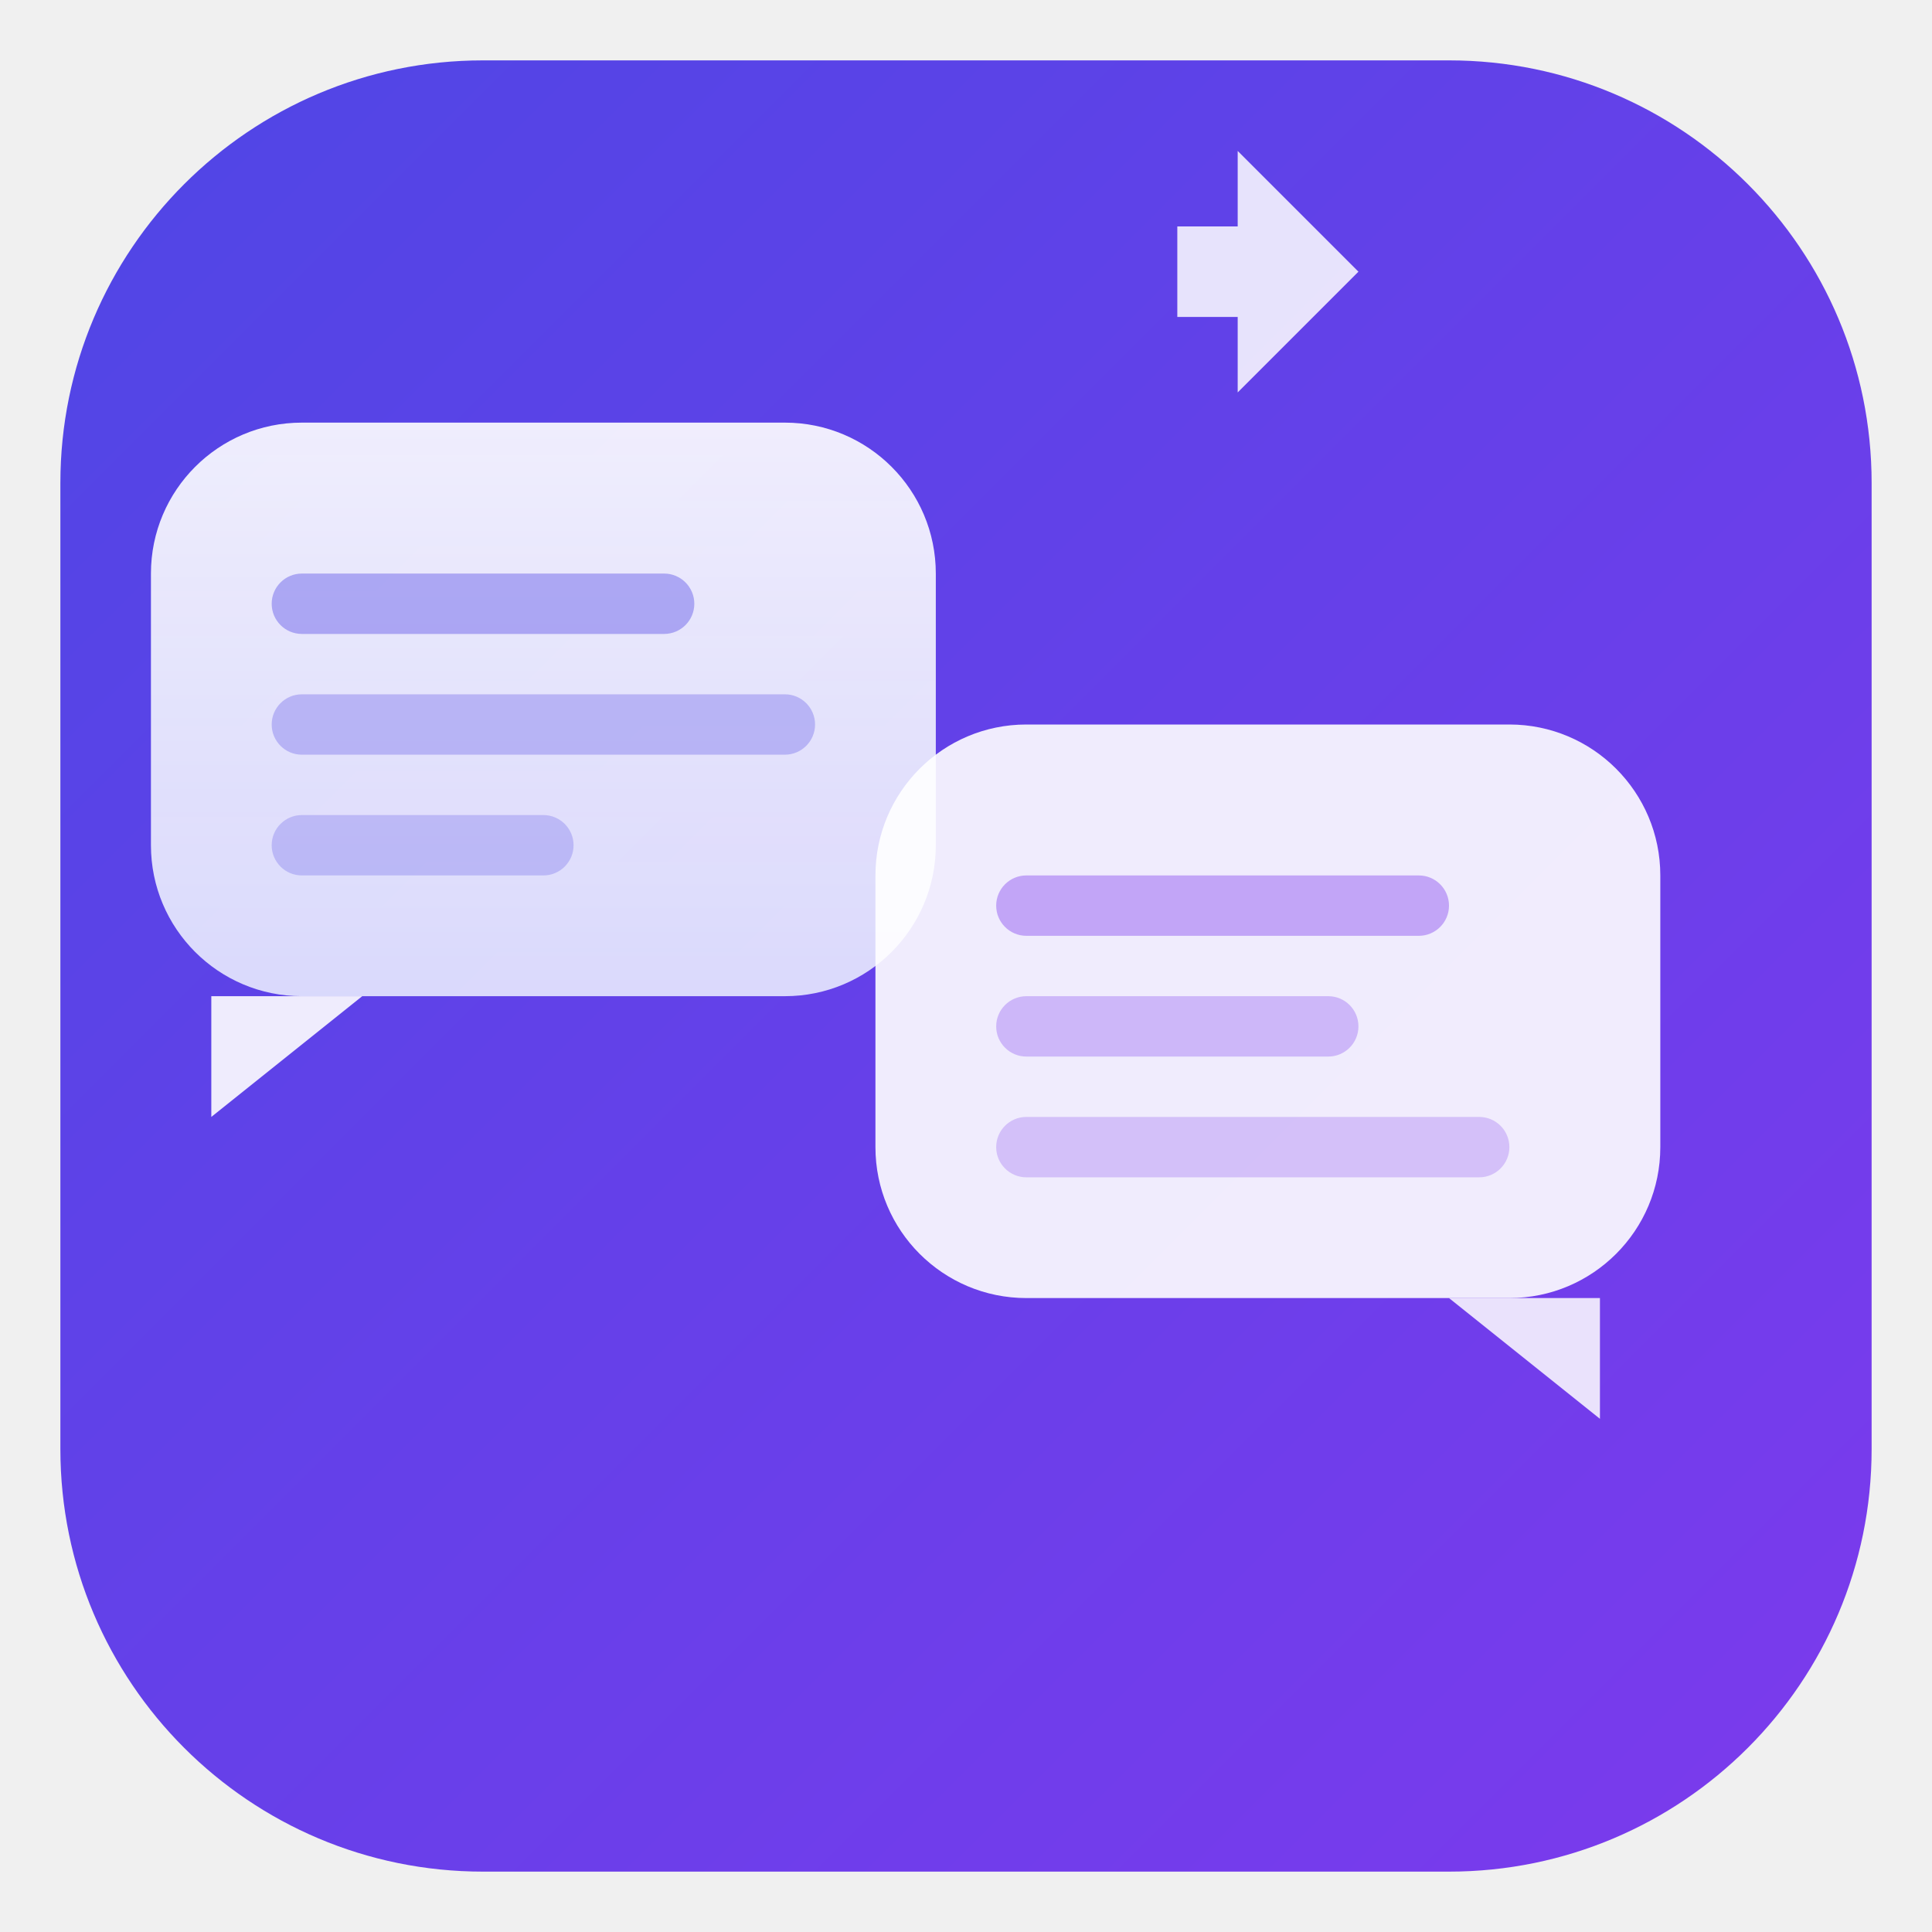
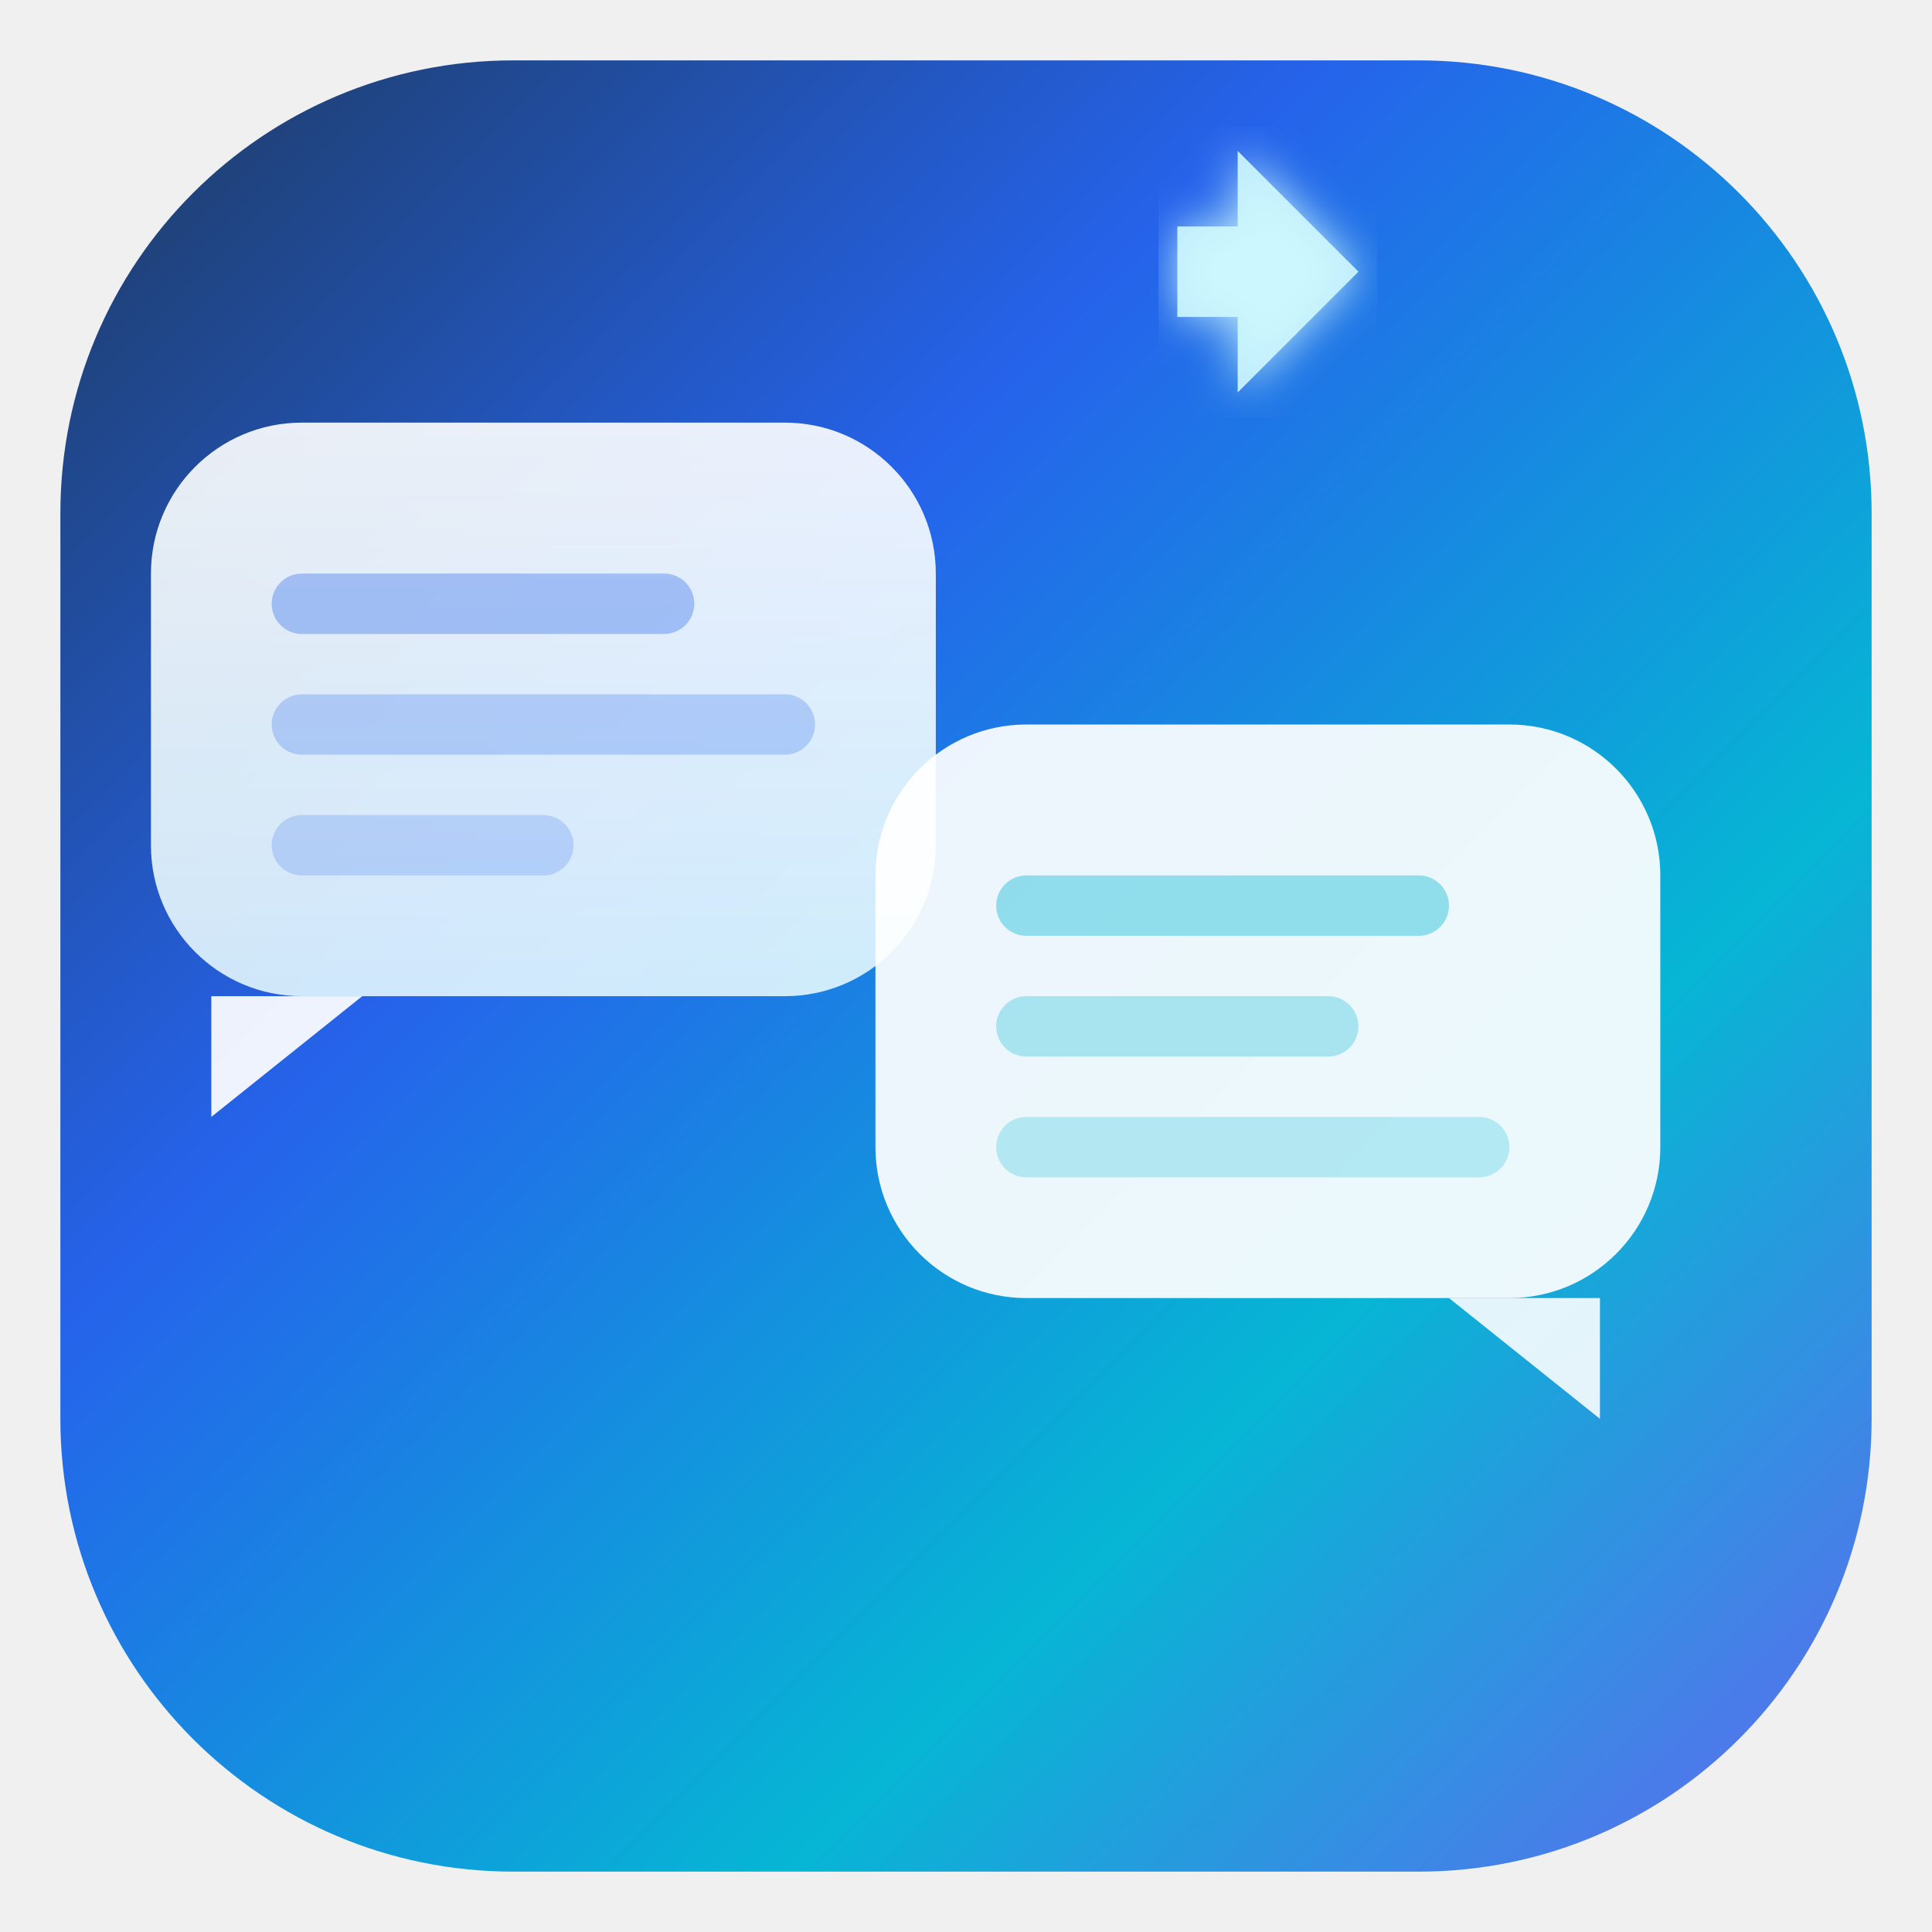
<svg xmlns="http://www.w3.org/2000/svg" viewBox="0 0 128 128">
  <defs>
    <linearGradient id="bg" x1="0" y1="0" x2="1" y2="1">
-       <stop offset="0%" stop-color="#4f46e5" />
-       <stop offset="100%" stop-color="#7c3aed" />
+       <stop offset="0%" stop-color="#1e3a5f" />
+       <stop offset="35%" stop-color="#2563eb" />
+       <stop offset="70%" stop-color="#06b6d4" />
+       <stop offset="100%" stop-color="#6366f1" />
    </linearGradient>
    <linearGradient id="bubbleGrad" x1="0" y1="0" x2="0" y2="1">
      <stop offset="0%" stop-color="#ffffff" stop-opacity="0.95" />
-       <stop offset="100%" stop-color="#eef2ff" stop-opacity="0.9" />
+       <stop offset="100%" stop-color="#ecfeff" stop-opacity="0.9" />
    </linearGradient>
+     <filter id="glow">
+       <feGaussianBlur stdDeviation="1.5" result="blur" />
+       <feMerge>
+         <feMergeNode in="blur" />
+         <feMergeNode in="SourceGraphic" />
+       </feMerge>
+     </filter>
  </defs>
-   <rect x="4" y="4" width="120" height="120" rx="28" fill="url(#bg)" />
+   <rect x="4" y="4" width="120" height="120" rx="30" fill="url(#bg)" />
  <g transform="translate(10, 28)">
    <rect x="0" y="0" width="52" height="38" rx="10" fill="url(#bubbleGrad)" opacity="0.95" />
-     <polygon points="4,38 4,46 14,38" fill="#ffffff" opacity="0.9" />
-     <rect x="8" y="10" width="28" height="4" rx="2" fill="#4f46e5" opacity="0.4" />
-     <rect x="8" y="18" width="36" height="4" rx="2" fill="#4f46e5" opacity="0.3" />
-     <rect x="8" y="26" width="20" height="4" rx="2" fill="#4f46e5" opacity="0.25" />
+     <polygon points="4,38 4,46 14,38" fill="#ffffff" opacity="0.92" />
+     <rect x="8" y="10" width="28" height="4" rx="2" fill="#2563eb" opacity="0.35" />
+     <rect x="8" y="18" width="36" height="4" rx="2" fill="#2563eb" opacity="0.25" />
+     <rect x="8" y="26" width="20" height="4" rx="2" fill="#2563eb" opacity="0.2" />
  </g>
  <g transform="translate(58, 48)">
-     <rect x="0" y="0" width="52" height="38" rx="10" fill="#ffffff" opacity="0.9" />
-     <polygon points="48,38 48,46 38,38" fill="#ffffff" opacity="0.85" />
-     <rect x="8" y="10" width="30" height="4" rx="2" fill="#7c3aed" opacity="0.4" />
-     <rect x="8" y="18" width="24" height="4" rx="2" fill="#7c3aed" opacity="0.3" />
-     <rect x="8" y="26" width="34" height="4" rx="2" fill="#7c3aed" opacity="0.25" />
+     <rect x="0" y="0" width="52" height="38" rx="10" fill="#ffffff" opacity="0.92" />
+     <polygon points="48,38 48,46 38,38" fill="#ffffff" opacity="0.88" />
+     <rect x="8" y="10" width="30" height="4" rx="2" fill="#06b6d4" opacity="0.4" />
+     <rect x="8" y="18" width="24" height="4" rx="2" fill="#06b6d4" opacity="0.3" />
+     <rect x="8" y="26" width="34" height="4" rx="2" fill="#06b6d4" opacity="0.25" />
  </g>
-   <g transform="translate(78, 10)">
-     <path d="M0,8 L8,0 L8,5 L12,5 L12,11 L8,11 L8,16 Z" fill="#fff" opacity="0.85" transform="rotate(180, 6, 8)" />
+   <g transform="translate(78, 10)" filter="url(#glow)">
+     <path d="M0,8 L8,0 L8,5 L12,5 L12,11 L8,11 L8,16 Z" fill="#cffafe" opacity="0.9" transform="rotate(180, 6, 8)" />
  </g>
</svg>
